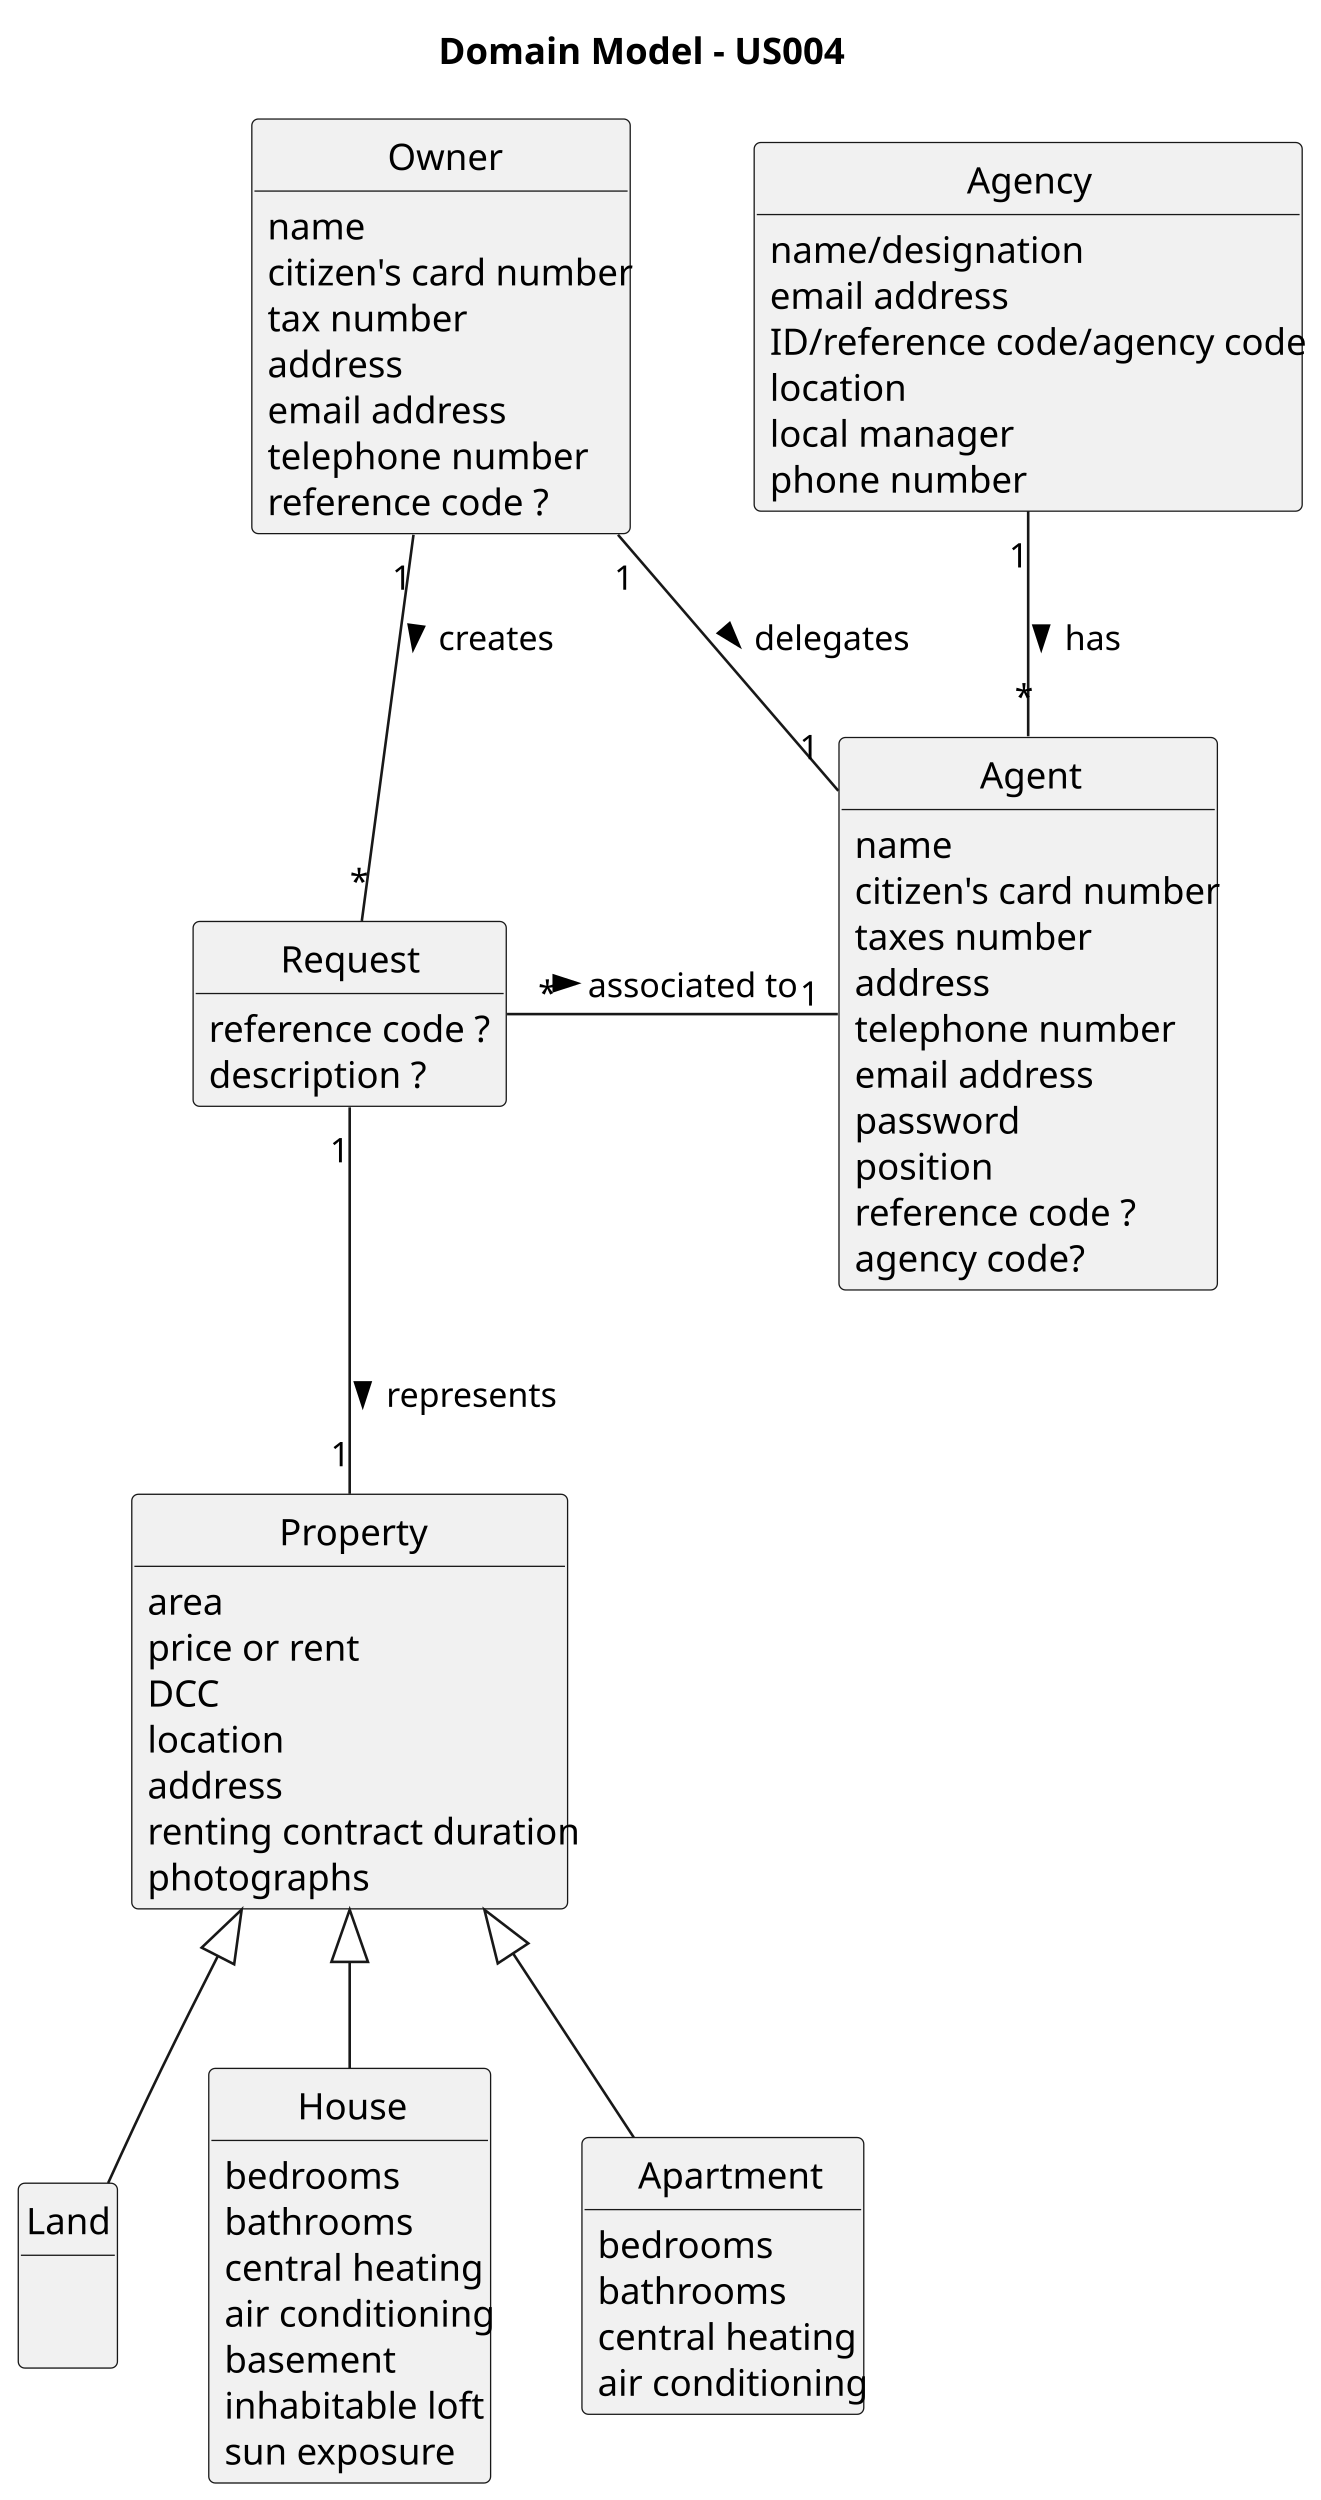
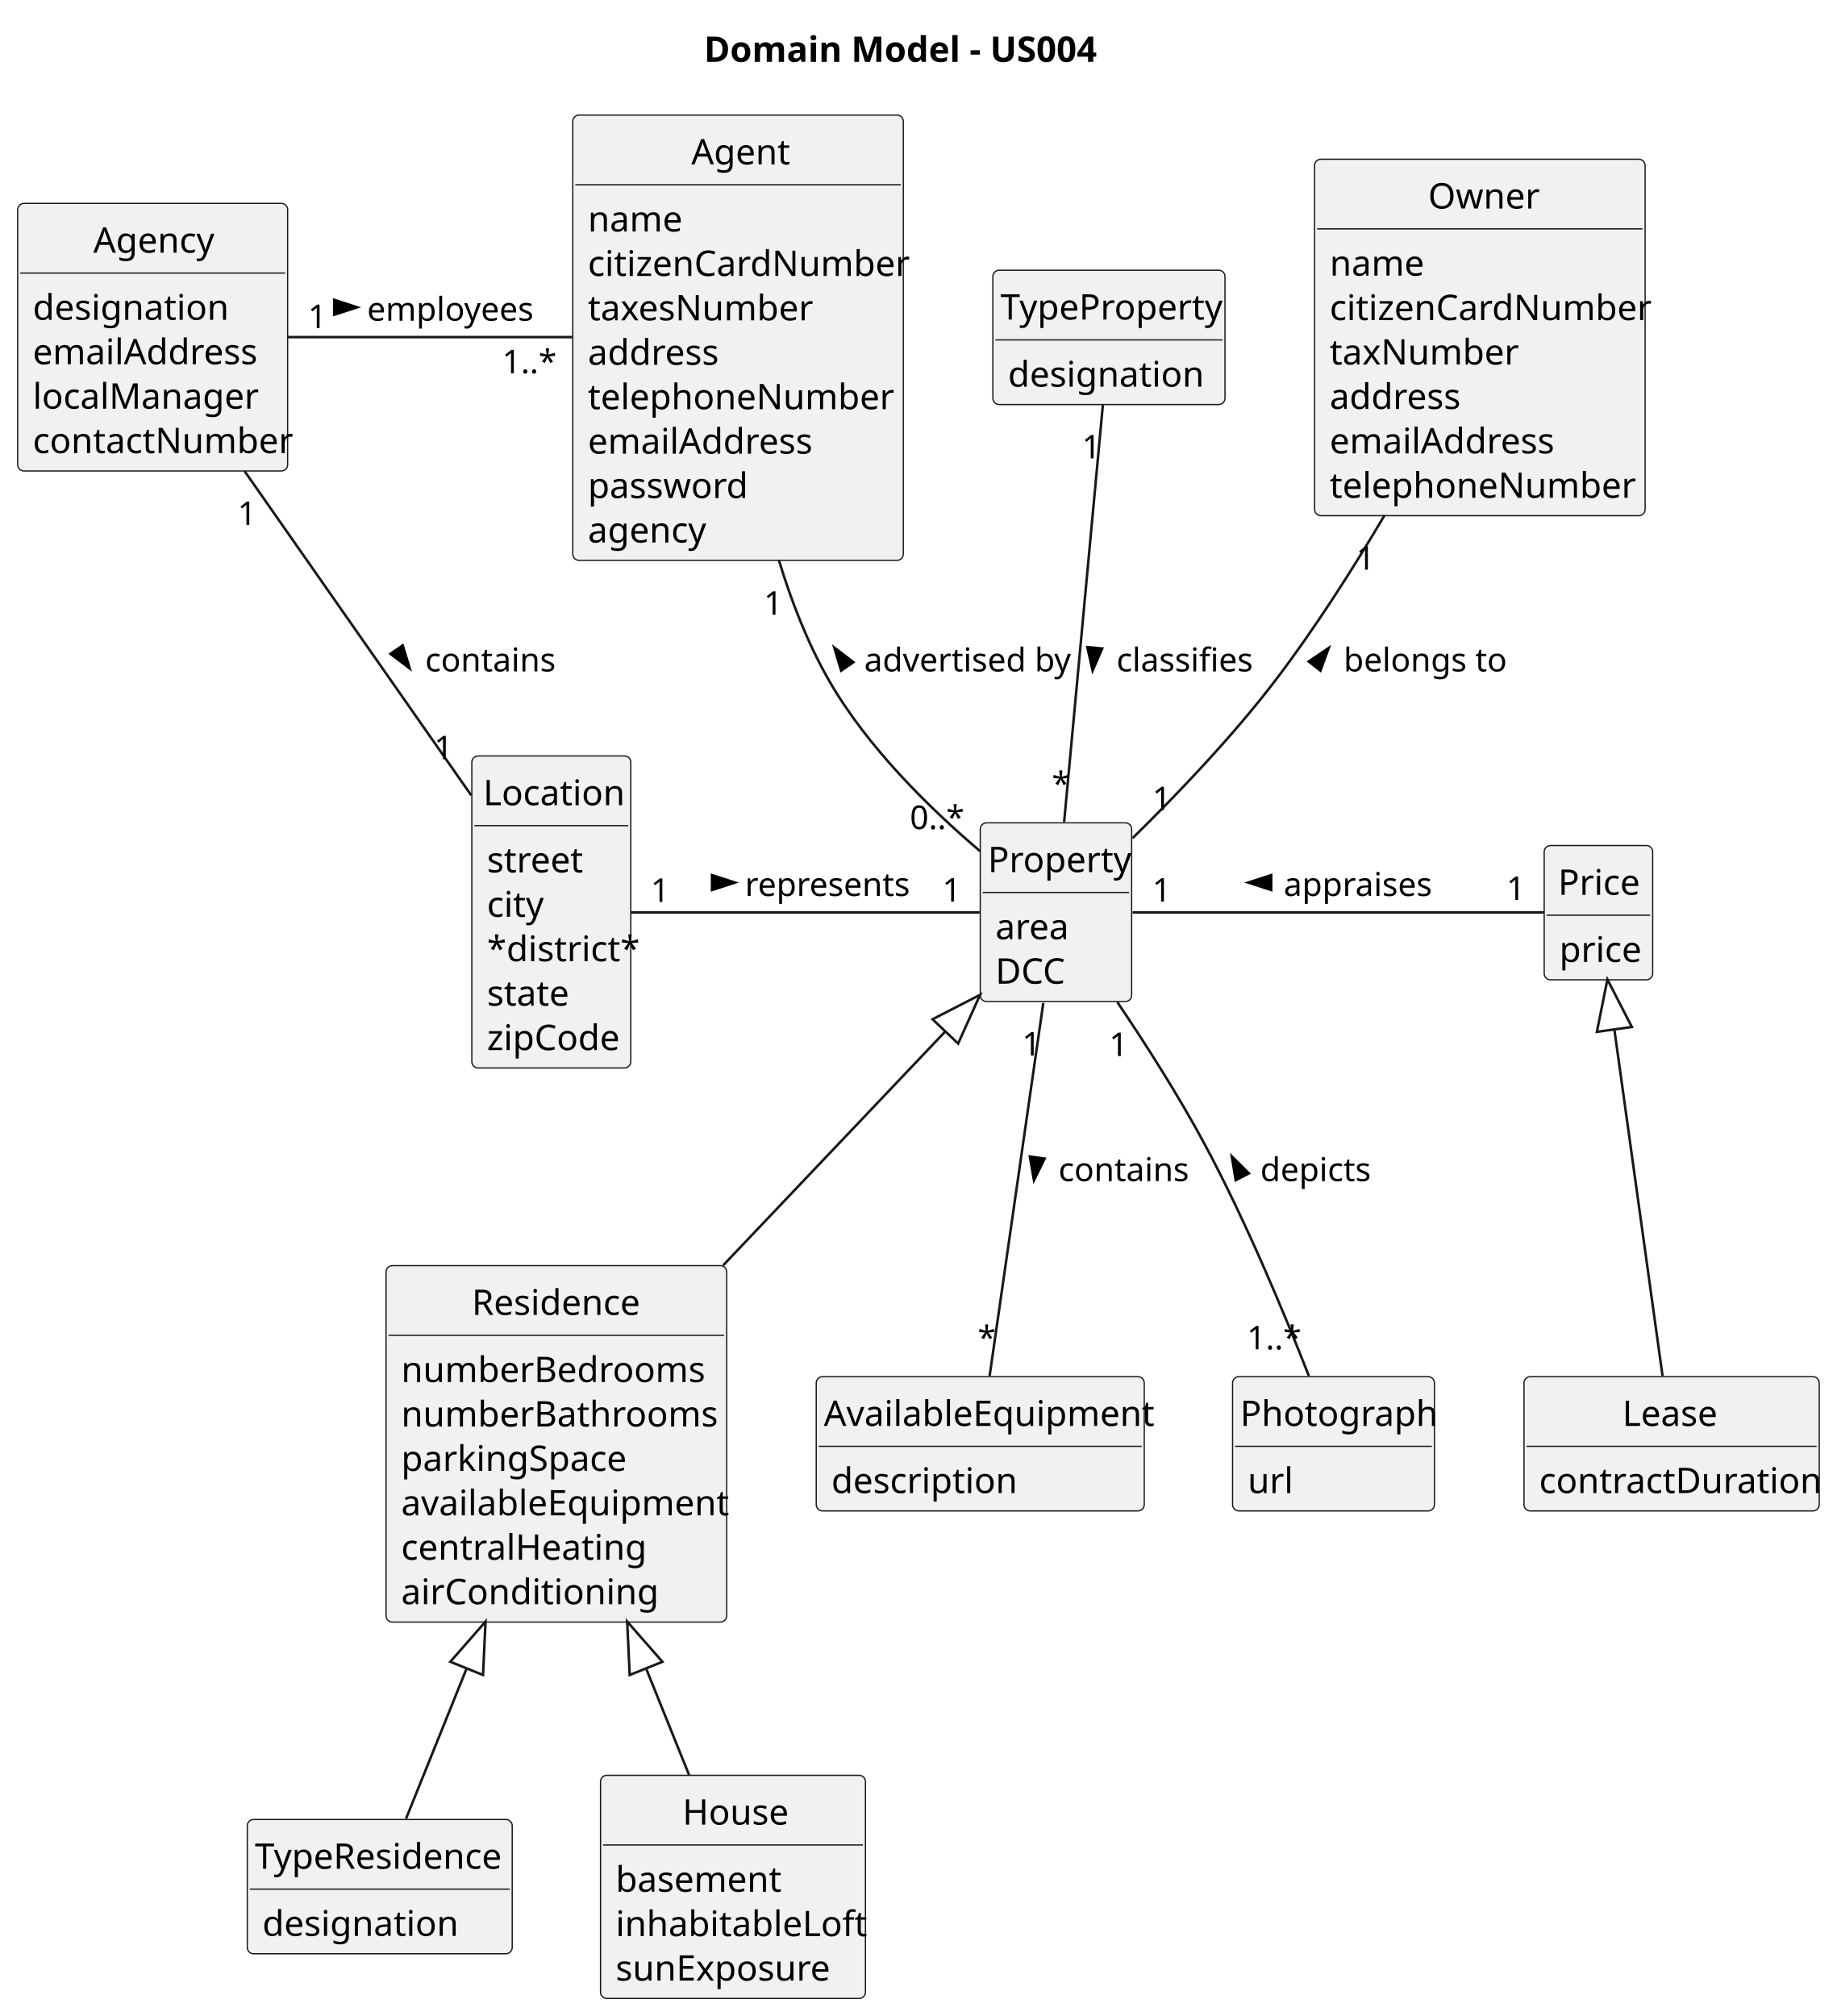
- <svg xmlns="http://www.w3.org/2000/svg" contentStyleType="text/css" height="958px" preserveAspectRatio="none" style="width:506px;height:958px;background:#FFFFFF;" version="1.1" viewBox="0 0 506 958" width="506px" zoomAndPan="magnify">
+ <svg xmlns="http://www.w3.org/2000/svg" contentStyleType="text/css" height="799px" preserveAspectRatio="none" style="width:728px;height:799px;background:#FFFFFF;" version="1.1" viewBox="0 0 728 799" width="728px" zoomAndPan="magnify">
  <defs />
  <g>
-     <text fill="#000000" font-family="sans-serif" font-size="14" font-weight="bold" lengthAdjust="spacing" textLength="156" x="168" y="24.533">Domain Model - US004</text>
-     <g id="elem_Request">
-       <rect codeLine="14" fill="#F1F1F1" height="70.828" id="Request" rx="2.5" ry="2.5" style="stroke:#181818;stroke-width:0.5;" width="120" x="74" y="353.109" />
-       <text fill="#000000" font-family="sans-serif" font-size="14" lengthAdjust="spacing" textLength="53" x="107.5" y="372.643">Request</text>
-       <line style="stroke:#181818;stroke-width:0.5;" x1="75" x2="193" y1="380.719" y2="380.719" />
-       <text fill="#000000" font-family="sans-serif" font-size="14" lengthAdjust="spacing" textLength="108" x="80" y="399.252">reference code ?</text>
-       <text fill="#000000" font-family="sans-serif" font-size="14" lengthAdjust="spacing" textLength="81" x="80" y="416.861">description ?</text>
+     <text fill="#000000" font-family="sans-serif" font-size="14" font-weight="bold" lengthAdjust="spacing" textLength="156" x="279" y="24.533">Domain Model - US004</text>
+     <g id="elem_Property">
+       <rect codeLine="14" fill="#F1F1F1" height="70.828" id="Property" rx="2.5" ry="2.5" style="stroke:#181818;stroke-width:0.5;" width="60" x="388.5" y="326.109" />
+       <text fill="#000000" font-family="sans-serif" font-size="14" lengthAdjust="spacing" textLength="54" x="391.5" y="345.643">Property</text>
+       <line style="stroke:#181818;stroke-width:0.5;" x1="389.5" x2="447.5" y1="353.719" y2="353.719" />
+       <text fill="#000000" font-family="sans-serif" font-size="14" lengthAdjust="spacing" textLength="29" x="394.5" y="372.252">area</text>
+       <text fill="#000000" font-family="sans-serif" font-size="14" lengthAdjust="spacing" textLength="30" x="394.5" y="389.861">DCC</text>
    </g>
-     <g id="elem_Property">
-       <rect codeLine="20" fill="#F1F1F1" height="158.875" id="Property" rx="2.5" ry="2.5" style="stroke:#181818;stroke-width:0.5;" width="167" x="50.5" y="572.609" />
-       <text fill="#000000" font-family="sans-serif" font-size="14" lengthAdjust="spacing" textLength="54" x="107" y="592.143">Property</text>
-       <line style="stroke:#181818;stroke-width:0.5;" x1="51.5" x2="216.5" y1="600.219" y2="600.219" />
-       <text fill="#000000" font-family="sans-serif" font-size="14" lengthAdjust="spacing" textLength="29" x="56.5" y="618.752">area</text>
-       <text fill="#000000" font-family="sans-serif" font-size="14" lengthAdjust="spacing" textLength="77" x="56.5" y="636.361">price or rent</text>
-       <text fill="#000000" font-family="sans-serif" font-size="14" lengthAdjust="spacing" textLength="30" x="56.5" y="653.971">DCC</text>
-       <text fill="#000000" font-family="sans-serif" font-size="14" lengthAdjust="spacing" textLength="49" x="56.5" y="671.58">location</text>
-       <text fill="#000000" font-family="sans-serif" font-size="14" lengthAdjust="spacing" textLength="51" x="56.5" y="689.189">address</text>
-       <text fill="#000000" font-family="sans-serif" font-size="14" lengthAdjust="spacing" textLength="155" x="56.5" y="706.799">renting contract duration</text>
-       <text fill="#000000" font-family="sans-serif" font-size="14" lengthAdjust="spacing" textLength="80" x="56.5" y="724.408">photographs</text>
+     <g id="elem_Photograph">
+       <rect codeLine="19" fill="#F1F1F1" height="53.219" id="Photograph" rx="2.5" ry="2.5" style="stroke:#181818;stroke-width:0.5;" width="80" x="488.5" y="545.609" />
+       <text fill="#000000" font-family="sans-serif" font-size="14" lengthAdjust="spacing" textLength="74" x="491.5" y="565.143">Photograph</text>
+       <line style="stroke:#181818;stroke-width:0.5;" x1="489.5" x2="567.5" y1="573.219" y2="573.219" />
+       <text fill="#000000" font-family="sans-serif" font-size="14" lengthAdjust="spacing" textLength="16" x="494.5" y="591.752">url</text>
    </g>
-     <g id="elem_Land">
-       <rect codeLine="31" fill="#F1F1F1" height="70.828" id="Land" rx="2.5" ry="2.5" style="stroke:#181818;stroke-width:0.5;" width="38" x="7" y="836.609" />
-       <text fill="#000000" font-family="sans-serif" font-size="14" lengthAdjust="spacing" textLength="32" x="10" y="856.143">Land</text>
-       <line style="stroke:#181818;stroke-width:0.5;" x1="8" x2="44" y1="864.219" y2="864.219" />
-       <text fill="#000000" font-family="sans-serif" font-size="14" lengthAdjust="spacing" textLength="4" x="13" y="882.752"> </text>
-       <text fill="#000000" font-family="sans-serif" font-size="14" lengthAdjust="spacing" textLength="4" x="13" y="900.361"> </text>
+     <g id="elem_Lease">
+       <rect codeLine="23" fill="#F1F1F1" height="53.219" id="Lease" rx="2.5" ry="2.5" style="stroke:#181818;stroke-width:0.5;" width="117" x="604" y="545.609" />
+       <text fill="#000000" font-family="sans-serif" font-size="14" lengthAdjust="spacing" textLength="39" x="643" y="565.143">Lease</text>
+       <line style="stroke:#181818;stroke-width:0.5;" x1="605" x2="720" y1="573.219" y2="573.219" />
+       <text fill="#000000" font-family="sans-serif" font-size="14" lengthAdjust="spacing" textLength="105" x="610" y="591.752">contractDuration</text>
+     </g>
+     <g id="elem_Price">
+       <rect codeLine="27" fill="#F1F1F1" height="53.219" id="Price" rx="2.5" ry="2.5" style="stroke:#181818;stroke-width:0.5;" width="43" x="612" y="335.109" />
+       <text fill="#000000" font-family="sans-serif" font-size="14" lengthAdjust="spacing" textLength="32" x="617.5" y="354.643">Price</text>
+       <line style="stroke:#181818;stroke-width:0.5;" x1="613" x2="654" y1="362.719" y2="362.719" />
+       <text fill="#000000" font-family="sans-serif" font-size="14" lengthAdjust="spacing" textLength="31" x="618" y="381.252">price</text>
+     </g>
+     <g id="elem_Residence">
+       <rect codeLine="31" fill="#F1F1F1" height="141.266" id="Residence" rx="2.5" ry="2.5" style="stroke:#181818;stroke-width:0.5;" width="135" x="153" y="501.609" />
+       <text fill="#000000" font-family="sans-serif" font-size="14" lengthAdjust="spacing" textLength="67" x="187" y="521.143">Residence</text>
+       <line style="stroke:#181818;stroke-width:0.5;" x1="154" x2="287" y1="529.219" y2="529.219" />
+       <text fill="#000000" font-family="sans-serif" font-size="14" lengthAdjust="spacing" textLength="112" x="159" y="547.752">numberBedrooms</text>
+       <text fill="#000000" font-family="sans-serif" font-size="14" lengthAdjust="spacing" textLength="116" x="159" y="565.361">numberBathrooms</text>
+       <text fill="#000000" font-family="sans-serif" font-size="14" lengthAdjust="spacing" textLength="87" x="159" y="582.971">parkingSpace</text>
+       <text fill="#000000" font-family="sans-serif" font-size="14" lengthAdjust="spacing" textLength="123" x="159" y="600.58">availableEquipment</text>
+       <text fill="#000000" font-family="sans-serif" font-size="14" lengthAdjust="spacing" textLength="91" x="159" y="618.189">centralHeating</text>
+       <text fill="#000000" font-family="sans-serif" font-size="14" lengthAdjust="spacing" textLength="95" x="159" y="635.799">airConditioning</text>
+     </g>
+     <g id="elem_Location">
+       <rect codeLine="40" fill="#F1F1F1" height="123.656" id="Location" rx="2.5" ry="2.5" style="stroke:#181818;stroke-width:0.5;" width="63" x="187" y="299.609" />
+       <text fill="#000000" font-family="sans-serif" font-size="14" lengthAdjust="spacing" textLength="54" x="191.5" y="319.143">Location</text>
+       <line style="stroke:#181818;stroke-width:0.5;" x1="188" x2="249" y1="327.219" y2="327.219" />
+       <text fill="#000000" font-family="sans-serif" font-size="14" lengthAdjust="spacing" textLength="36" x="193" y="345.752">street</text>
+       <text fill="#000000" font-family="sans-serif" font-size="14" lengthAdjust="spacing" textLength="21" x="193" y="363.361">city</text>
+       <text fill="#000000" font-family="sans-serif" font-size="14" lengthAdjust="spacing" textLength="51" x="193" y="380.971">*district*</text>
+       <text fill="#000000" font-family="sans-serif" font-size="14" lengthAdjust="spacing" textLength="31" x="193" y="398.58">state</text>
+       <text fill="#000000" font-family="sans-serif" font-size="14" lengthAdjust="spacing" textLength="51" x="193" y="416.19">zipCode</text>
+     </g>
+     <g id="elem_TypeResidence">
+       <rect codeLine="48" fill="#F1F1F1" height="53.219" id="TypeResidence" rx="2.5" ry="2.5" style="stroke:#181818;stroke-width:0.5;" width="105" x="98" y="721.109" />
+       <text fill="#000000" font-family="sans-serif" font-size="14" lengthAdjust="spacing" textLength="99" x="101" y="740.643">TypeResidence</text>
+       <line style="stroke:#181818;stroke-width:0.5;" x1="99" x2="202" y1="748.719" y2="748.719" />
+       <text fill="#000000" font-family="sans-serif" font-size="14" lengthAdjust="spacing" textLength="73" x="104" y="767.252">designation</text>
+     </g>
+     <g id="elem_TypeProperty">
+       <rect codeLine="52" fill="#F1F1F1" height="53.219" id="TypeProperty" rx="2.5" ry="2.5" style="stroke:#181818;stroke-width:0.5;" width="92" x="393.5" y="107.109" />
+       <text fill="#000000" font-family="sans-serif" font-size="14" lengthAdjust="spacing" textLength="86" x="396.5" y="126.643">TypeProperty</text>
+       <line style="stroke:#181818;stroke-width:0.5;" x1="394.5" x2="484.5" y1="134.719" y2="134.719" />
+       <text fill="#000000" font-family="sans-serif" font-size="14" lengthAdjust="spacing" textLength="73" x="399.5" y="153.252">designation</text>
    </g>
    <g id="elem_House">
-       <rect codeLine="35" fill="#F1F1F1" height="158.875" id="House" rx="2.5" ry="2.5" style="stroke:#181818;stroke-width:0.5;" width="108" x="80" y="792.609" />
-       <text fill="#000000" font-family="sans-serif" font-size="14" lengthAdjust="spacing" textLength="40" x="114" y="812.143">House</text>
-       <line style="stroke:#181818;stroke-width:0.5;" x1="81" x2="187" y1="820.219" y2="820.219" />
-       <text fill="#000000" font-family="sans-serif" font-size="14" lengthAdjust="spacing" textLength="63" x="86" y="838.752">bedrooms</text>
-       <text fill="#000000" font-family="sans-serif" font-size="14" lengthAdjust="spacing" textLength="67" x="86" y="856.361">bathrooms</text>
-       <text fill="#000000" font-family="sans-serif" font-size="14" lengthAdjust="spacing" textLength="94" x="86" y="873.971">central heating</text>
-       <text fill="#000000" font-family="sans-serif" font-size="14" lengthAdjust="spacing" textLength="96" x="86" y="891.58">air conditioning</text>
-       <text fill="#000000" font-family="sans-serif" font-size="14" lengthAdjust="spacing" textLength="62" x="86" y="909.189">basement</text>
-       <text fill="#000000" font-family="sans-serif" font-size="14" lengthAdjust="spacing" textLength="92" x="86" y="926.799">inhabitable loft</text>
-       <text fill="#000000" font-family="sans-serif" font-size="14" lengthAdjust="spacing" textLength="85" x="86" y="944.408">sun exposure</text>
+       <rect codeLine="56" fill="#F1F1F1" height="88.438" id="House" rx="2.5" ry="2.5" style="stroke:#181818;stroke-width:0.5;" width="105" x="238" y="703.609" />
+       <text fill="#000000" font-family="sans-serif" font-size="14" lengthAdjust="spacing" textLength="40" x="270.5" y="723.143">House</text>
+       <line style="stroke:#181818;stroke-width:0.5;" x1="239" x2="342" y1="731.219" y2="731.219" />
+       <text fill="#000000" font-family="sans-serif" font-size="14" lengthAdjust="spacing" textLength="62" x="244" y="749.752">basement</text>
+       <text fill="#000000" font-family="sans-serif" font-size="14" lengthAdjust="spacing" textLength="93" x="244" y="767.361">inhabitableLoft</text>
+       <text fill="#000000" font-family="sans-serif" font-size="14" lengthAdjust="spacing" textLength="82" x="244" y="784.971">sunExposure</text>
    </g>
-     <g id="elem_Apartment">
-       <rect codeLine="45" fill="#F1F1F1" height="106.047" id="Apartment" rx="2.5" ry="2.5" style="stroke:#181818;stroke-width:0.5;" width="108" x="223" y="819.109" />
-       <text fill="#000000" font-family="sans-serif" font-size="14" lengthAdjust="spacing" textLength="65" x="244.5" y="838.643">Apartment</text>
-       <line style="stroke:#181818;stroke-width:0.5;" x1="224" x2="330" y1="846.719" y2="846.719" />
-       <text fill="#000000" font-family="sans-serif" font-size="14" lengthAdjust="spacing" textLength="63" x="229" y="865.252">bedrooms</text>
-       <text fill="#000000" font-family="sans-serif" font-size="14" lengthAdjust="spacing" textLength="67" x="229" y="882.861">bathrooms</text>
-       <text fill="#000000" font-family="sans-serif" font-size="14" lengthAdjust="spacing" textLength="94" x="229" y="900.471">central heating</text>
-       <text fill="#000000" font-family="sans-serif" font-size="14" lengthAdjust="spacing" textLength="96" x="229" y="918.08">air conditioning</text>
+     <g id="elem_AvailableEquipment">
+       <rect codeLine="62" fill="#F1F1F1" height="53.219" id="AvailableEquipment" rx="2.5" ry="2.5" style="stroke:#181818;stroke-width:0.5;" width="130" x="323.5" y="545.609" />
+       <text fill="#000000" font-family="sans-serif" font-size="14" lengthAdjust="spacing" textLength="124" x="326.5" y="565.143">AvailableEquipment</text>
+       <line style="stroke:#181818;stroke-width:0.5;" x1="324.5" x2="452.5" y1="573.219" y2="573.219" />
+       <text fill="#000000" font-family="sans-serif" font-size="14" lengthAdjust="spacing" textLength="69" x="329.5" y="591.752">description</text>
    </g>
    <g id="elem_Agent">
-       <rect codeLine="52" fill="#F1F1F1" height="211.703" id="Agent" rx="2.5" ry="2.5" style="stroke:#181818;stroke-width:0.5;" width="145" x="321.5" y="282.609" />
-       <text fill="#000000" font-family="sans-serif" font-size="14" lengthAdjust="spacing" textLength="37" x="375.5" y="302.143">Agent</text>
-       <line style="stroke:#181818;stroke-width:0.5;" x1="322.5" x2="465.5" y1="310.219" y2="310.219" />
-       <text fill="#000000" font-family="sans-serif" font-size="14" lengthAdjust="spacing" textLength="35" x="327.5" y="328.752">name</text>
-       <text fill="#000000" font-family="sans-serif" font-size="14" lengthAdjust="spacing" textLength="133" x="327.5" y="346.361">citizen's card number</text>
-       <text fill="#000000" font-family="sans-serif" font-size="14" lengthAdjust="spacing" textLength="85" x="327.5" y="363.971">taxes number</text>
-       <text fill="#000000" font-family="sans-serif" font-size="14" lengthAdjust="spacing" textLength="51" x="327.5" y="381.58">address</text>
-       <text fill="#000000" font-family="sans-serif" font-size="14" lengthAdjust="spacing" textLength="115" x="327.5" y="399.19">telephone number</text>
-       <text fill="#000000" font-family="sans-serif" font-size="14" lengthAdjust="spacing" textLength="88" x="327.5" y="416.799">email address</text>
-       <text fill="#000000" font-family="sans-serif" font-size="14" lengthAdjust="spacing" textLength="60" x="327.5" y="434.408">password</text>
-       <text fill="#000000" font-family="sans-serif" font-size="14" lengthAdjust="spacing" textLength="49" x="327.5" y="452.018">position</text>
-       <text fill="#000000" font-family="sans-serif" font-size="14" lengthAdjust="spacing" textLength="108" x="327.5" y="469.627">reference code ?</text>
-       <text fill="#000000" font-family="sans-serif" font-size="14" lengthAdjust="spacing" textLength="89" x="327.5" y="487.236">agency code?</text>
+       <rect codeLine="66" fill="#F1F1F1" height="176.484" id="Agent" rx="2.5" ry="2.5" style="stroke:#181818;stroke-width:0.5;" width="131" x="227" y="45.609" />
+       <text fill="#000000" font-family="sans-serif" font-size="14" lengthAdjust="spacing" textLength="37" x="274" y="65.143">Agent</text>
+       <line style="stroke:#181818;stroke-width:0.5;" x1="228" x2="357" y1="73.219" y2="73.219" />
+       <text fill="#000000" font-family="sans-serif" font-size="14" lengthAdjust="spacing" textLength="35" x="233" y="91.752">name</text>
+       <text fill="#000000" font-family="sans-serif" font-size="14" lengthAdjust="spacing" textLength="119" x="233" y="109.361">citizenCardNumber</text>
+       <text fill="#000000" font-family="sans-serif" font-size="14" lengthAdjust="spacing" textLength="82" x="233" y="126.971">taxesNumber</text>
+       <text fill="#000000" font-family="sans-serif" font-size="14" lengthAdjust="spacing" textLength="51" x="233" y="144.58">address</text>
+       <text fill="#000000" font-family="sans-serif" font-size="14" lengthAdjust="spacing" textLength="112" x="233" y="162.19">telephoneNumber</text>
+       <text fill="#000000" font-family="sans-serif" font-size="14" lengthAdjust="spacing" textLength="85" x="233" y="179.799">emailAddress</text>
+       <text fill="#000000" font-family="sans-serif" font-size="14" lengthAdjust="spacing" textLength="60" x="233" y="197.408">password</text>
+       <text fill="#000000" font-family="sans-serif" font-size="14" lengthAdjust="spacing" textLength="46" x="233" y="215.018">agency</text>
    </g>
    <g id="elem_Agency">
-       <rect codeLine="66" fill="#F1F1F1" height="141.266" id="Agency" rx="2.5" ry="2.5" style="stroke:#181818;stroke-width:0.5;" width="210" x="289" y="54.609" />
-       <text fill="#000000" font-family="sans-serif" font-size="14" lengthAdjust="spacing" textLength="47" x="370.5" y="74.143">Agency</text>
-       <line style="stroke:#181818;stroke-width:0.5;" x1="290" x2="498" y1="82.219" y2="82.219" />
-       <text fill="#000000" font-family="sans-serif" font-size="14" lengthAdjust="spacing" textLength="112" x="295" y="100.752">name/designation</text>
-       <text fill="#000000" font-family="sans-serif" font-size="14" lengthAdjust="spacing" textLength="88" x="295" y="118.361">email address</text>
-       <text fill="#000000" font-family="sans-serif" font-size="14" lengthAdjust="spacing" textLength="198" x="295" y="135.971">ID/reference code/agency code</text>
-       <text fill="#000000" font-family="sans-serif" font-size="14" lengthAdjust="spacing" textLength="49" x="295" y="153.58">location</text>
-       <text fill="#000000" font-family="sans-serif" font-size="14" lengthAdjust="spacing" textLength="89" x="295" y="171.19">local manager</text>
-       <text fill="#000000" font-family="sans-serif" font-size="14" lengthAdjust="spacing" textLength="92" x="295" y="188.799">phone number</text>
+       <rect codeLine="77" fill="#F1F1F1" height="106.047" id="Agency" rx="2.5" ry="2.5" style="stroke:#181818;stroke-width:0.5;" width="107" x="7" y="80.609" />
+       <text fill="#000000" font-family="sans-serif" font-size="14" lengthAdjust="spacing" textLength="47" x="37" y="100.143">Agency</text>
+       <line style="stroke:#181818;stroke-width:0.5;" x1="8" x2="113" y1="108.219" y2="108.219" />
+       <text fill="#000000" font-family="sans-serif" font-size="14" lengthAdjust="spacing" textLength="73" x="13" y="126.752">designation</text>
+       <text fill="#000000" font-family="sans-serif" font-size="14" lengthAdjust="spacing" textLength="85" x="13" y="144.361">emailAddress</text>
+       <text fill="#000000" font-family="sans-serif" font-size="14" lengthAdjust="spacing" textLength="85" x="13" y="161.971">localManager</text>
+       <text fill="#000000" font-family="sans-serif" font-size="14" lengthAdjust="spacing" textLength="95" x="13" y="179.58">contactNumber</text>
    </g>
    <g id="elem_Owner">
-       <rect codeLine="78" fill="#F1F1F1" height="158.875" id="Owner" rx="2.5" ry="2.5" style="stroke:#181818;stroke-width:0.5;" width="145" x="96.5" y="45.609" />
-       <text fill="#000000" font-family="sans-serif" font-size="14" lengthAdjust="spacing" textLength="41" x="148.5" y="65.143">Owner</text>
-       <line style="stroke:#181818;stroke-width:0.5;" x1="97.5" x2="240.5" y1="73.219" y2="73.219" />
-       <text fill="#000000" font-family="sans-serif" font-size="14" lengthAdjust="spacing" textLength="35" x="102.5" y="91.752">name</text>
-       <text fill="#000000" font-family="sans-serif" font-size="14" lengthAdjust="spacing" textLength="133" x="102.5" y="109.361">citizen's card number</text>
-       <text fill="#000000" font-family="sans-serif" font-size="14" lengthAdjust="spacing" textLength="70" x="102.5" y="126.971">tax number</text>
-       <text fill="#000000" font-family="sans-serif" font-size="14" lengthAdjust="spacing" textLength="51" x="102.5" y="144.58">address</text>
-       <text fill="#000000" font-family="sans-serif" font-size="14" lengthAdjust="spacing" textLength="88" x="102.5" y="162.19">email address</text>
-       <text fill="#000000" font-family="sans-serif" font-size="14" lengthAdjust="spacing" textLength="115" x="102.5" y="179.799">telephone number</text>
-       <text fill="#000000" font-family="sans-serif" font-size="14" lengthAdjust="spacing" textLength="108" x="102.5" y="197.408">reference code ?</text>
+       <rect codeLine="84" fill="#F1F1F1" height="141.266" id="Owner" rx="2.5" ry="2.5" style="stroke:#181818;stroke-width:0.5;" width="131" x="521" y="63.109" />
+       <text fill="#000000" font-family="sans-serif" font-size="14" lengthAdjust="spacing" textLength="41" x="566" y="82.643">Owner</text>
+       <line style="stroke:#181818;stroke-width:0.5;" x1="522" x2="651" y1="90.719" y2="90.719" />
+       <text fill="#000000" font-family="sans-serif" font-size="14" lengthAdjust="spacing" textLength="35" x="527" y="109.252">name</text>
+       <text fill="#000000" font-family="sans-serif" font-size="14" lengthAdjust="spacing" textLength="119" x="527" y="126.861">citizenCardNumber</text>
+       <text fill="#000000" font-family="sans-serif" font-size="14" lengthAdjust="spacing" textLength="67" x="527" y="144.471">taxNumber</text>
+       <text fill="#000000" font-family="sans-serif" font-size="14" lengthAdjust="spacing" textLength="51" x="527" y="162.08">address</text>
+       <text fill="#000000" font-family="sans-serif" font-size="14" lengthAdjust="spacing" textLength="85" x="527" y="179.69">emailAddress</text>
+       <text fill="#000000" font-family="sans-serif" font-size="14" lengthAdjust="spacing" textLength="112" x="527" y="197.299">telephoneNumber</text>
    </g>
-     <g id="link_Property_Land">
-       <path d="M83.43,749.659 C76.13,763.999 68.8,778.649 62,792.609 C55.04,806.899 47.67,822.809 41.43,836.559 " fill="none" id="Property-backto-Land" style="stroke:#181818;stroke-width:1.0;" />
-       <polygon fill="none" points="77.27,746.339,92.61,731.729,89.73,752.719,77.27,746.339" style="stroke:#181818;stroke-width:1.0;" />
+     <g id="link_Price_Lease">
+       <path d="M639.84,408.199 C645.69,450.239 654.16,511.149 658.91,545.329 " fill="none" id="Price-backto-Lease" style="stroke:#181818;stroke-width:1.0;" />
+       <polygon fill="none" points="632.88,408.949,637.06,388.179,646.74,407.019,632.88,408.949" style="stroke:#181818;stroke-width:1.0;" />
    </g>
-     <g id="link_Property_House">
-       <path d="M134,752.099 C134,765.649 134,779.409 134,792.519 " fill="none" id="Property-backto-House" style="stroke:#181818;stroke-width:1.0;" />
-       <polygon fill="none" points="127,751.809,134,731.809,141,751.809,127,751.809" style="stroke:#181818;stroke-width:1.0;" />
+     <g id="link_Property_Residence">
+       <path d="M374.53,408.919 C348.69,436.129 315.52,471.049 286.58,501.519 " fill="none" id="Property-backto-Residence" style="stroke:#181818;stroke-width:1.0;" />
+       <polygon fill="none" points="369.58,403.959,388.43,394.279,379.73,413.599,369.58,403.959" style="stroke:#181818;stroke-width:1.0;" />
    </g>
-     <g id="link_Property_Apartment">
-       <path d="M196.74,748.759 C212.59,772.919 229.02,797.969 242.86,819.069 " fill="none" id="Property-backto-Apartment" style="stroke:#181818;stroke-width:1.0;" />
-       <polygon fill="none" points="190.74,752.379,185.63,731.809,202.45,744.699,190.74,752.379" style="stroke:#181818;stroke-width:1.0;" />
+     <g id="link_Residence_TypeResidence">
+       <path d="M184.92,661.299 C176.13,683.079 167.39,704.739 160.92,720.779 " fill="none" id="Residence-backto-TypeResidence" style="stroke:#181818;stroke-width:1.0;" />
+       <polygon fill="none" points="178.46,658.609,192.43,642.679,191.44,663.849,178.46,658.609" style="stroke:#181818;stroke-width:1.0;" />
    </g>
-     <g id="link_Request_Property">
-       <path codeLine="88" d="M134,424.339 C134,461.919 134,523.089 134,572.429 " fill="none" id="Request-Property" style="stroke:#181818;stroke-width:1.0;" />
-       <polygon fill="#000000" points="139,538.785,141.939,529.74,136.061,529.74,139,538.785" style="stroke:#000000;stroke-width:1.0;" />
-       <text fill="#000000" font-family="sans-serif" font-size="13" lengthAdjust="spacing" textLength="61" x="148" y="539.105">represents</text>
-       <text fill="#000000" font-family="sans-serif" font-size="13" lengthAdjust="spacing" textLength="7" x="126.398" y="445.396">1</text>
-       <text fill="#000000" font-family="sans-serif" font-size="13" lengthAdjust="spacing" textLength="7" x="126.677" y="561.864">1</text>
+     <g id="link_Residence_House">
+       <path d="M256.24,661.699 C262.11,676.239 267.95,690.719 273.1,703.489 " fill="none" id="Residence-backto-House" style="stroke:#181818;stroke-width:1.0;" />
+       <polygon fill="none" points="249.56,663.849,248.57,642.679,262.54,658.609,249.56,663.849" style="stroke:#181818;stroke-width:1.0;" />
+     </g>
+     <g id="link_Agency_Location">
+       <path codeLine="93" d="M96.95,186.739 C124.11,225.589 160.83,278.119 186.78,315.239 " fill="none" id="Agency-Location" style="stroke:#181818;stroke-width:1.0;" />
+       <polygon fill="#000000" points="162.365,264.883,159.591,255.786,154.774,259.154,162.365,264.883" style="stroke:#000000;stroke-width:1.0;" />
+       <text fill="#000000" font-family="sans-serif" font-size="13" lengthAdjust="spacing" textLength="49" x="168.5" y="266.104">contains</text>
+       <text fill="#000000" font-family="sans-serif" font-size="13" lengthAdjust="spacing" textLength="7" x="94.172" y="208.086">1</text>
+       <text fill="#000000" font-family="sans-serif" font-size="13" lengthAdjust="spacing" textLength="7" x="172.076" y="300.917">1</text>
+     </g>
+     <g id="link_TypeProperty_Property">
+       <path codeLine="94" d="M437.09,160.539 C433.31,201.229 425.98,280.159 421.74,325.769 " fill="none" id="TypeProperty-Property" style="stroke:#181818;stroke-width:1.0;" />
+       <polygon fill="#000000" points="433.038,265.764,436.8,257.029,430.948,256.486,433.038,265.764" style="stroke:#000000;stroke-width:1.0;" />
+       <text fill="#000000" font-family="sans-serif" font-size="13" lengthAdjust="spacing" textLength="54" x="442.5" y="266.104">classifies</text>
+       <text fill="#000000" font-family="sans-serif" font-size="13" lengthAdjust="spacing" textLength="7" x="428.797" y="181.69">1</text>
+       <text fill="#000000" font-family="sans-serif" font-size="13" lengthAdjust="spacing" textLength="5" x="416.876" y="315.23">*</text>
+     </g>
+     <g id="link_Property_Price">
+       <path codeLine="95" d="M448.85,361.609 C492.83,361.609 573.24,361.609 611.78,361.609 " fill="none" id="Property-Price" style="stroke:#181818;stroke-width:1.0;" />
+       <polygon fill="#000000" points="494.75,349.785,503.795,352.724,503.795,346.846,494.75,349.785" style="stroke:#000000;stroke-width:1.0;" />
+       <text fill="#000000" font-family="sans-serif" font-size="13" lengthAdjust="spacing" textLength="56" x="508.75" y="355.104">appraises</text>
+       <text fill="#000000" font-family="sans-serif" font-size="13" lengthAdjust="spacing" textLength="7" x="456.678" y="357.315">1</text>
+       <text fill="#000000" font-family="sans-serif" font-size="13" lengthAdjust="spacing" textLength="7" x="597.056" y="356.675">1</text>
+     </g>
+     <g id="link_Owner_Property">
+       <path codeLine="96" d="M548.76,204.179 C535.98,225.809 521,249.289 505.5,269.609 C488.4,292.029 466.44,314.959 448.86,332.189 " fill="none" id="Owner-Property" style="stroke:#181818;stroke-width:1.0;" />
+       <polygon fill="#000000" points="526.576,256.843,518.694,262.166,523.328,265.782,526.576,256.843" style="stroke:#000000;stroke-width:1.0;" />
+       <text fill="#000000" font-family="sans-serif" font-size="13" lengthAdjust="spacing" textLength="60" x="532.5" y="266.104">belongs to</text>
+       <text fill="#000000" font-family="sans-serif" font-size="13" lengthAdjust="spacing" textLength="7" x="537.507" y="225.781">1</text>
+       <text fill="#000000" font-family="sans-serif" font-size="13" lengthAdjust="spacing" textLength="7" x="456.69" y="321.092">1</text>
+     </g>
+     <g id="link_Agent_Property">
+       <path codeLine="97" d="M308.64,221.869 C313.64,238.349 320.12,254.979 328.5,269.609 C343.74,296.219 368.7,320.579 388.48,337.389 " fill="none" id="Agent-Property" style="stroke:#181818;stroke-width:1.0;" />
+       <polygon fill="#000000" points="330.657,256.672,333.382,265.784,338.218,262.442,330.657,256.672" style="stroke:#000000;stroke-width:1.0;" />
+       <text fill="#000000" font-family="sans-serif" font-size="13" lengthAdjust="spacing" textLength="76" x="342.5" y="266.104">advertised by</text>
+       <text fill="#000000" font-family="sans-serif" font-size="13" lengthAdjust="spacing" textLength="7" x="302.726" y="243.631">1</text>
+       <text fill="#000000" font-family="sans-serif" font-size="13" lengthAdjust="spacing" textLength="20" x="360.601" y="328.593">0..*</text>
    </g>
    <g id="link_Agency_Agent">
-       <path codeLine="89" d="M394,195.839 C394,222.319 394,253.099 394,282.149 " fill="none" id="Agency-Agent" style="stroke:#181818;stroke-width:1.0;" />
-       <polygon fill="#000000" points="399,248.785,401.939,239.74,396.061,239.74,399,248.785" style="stroke:#000000;stroke-width:1.0;" />
-       <text fill="#000000" font-family="sans-serif" font-size="13" lengthAdjust="spacing" textLength="21" x="408" y="249.105">has</text>
-       <text fill="#000000" font-family="sans-serif" font-size="13" lengthAdjust="spacing" textLength="7" x="386.639" y="217.458">1</text>
-       <text fill="#000000" font-family="sans-serif" font-size="13" lengthAdjust="spacing" textLength="5" x="388.824" y="271.619">*</text>
+       <path codeLine="98" d="M114.02,133.609 C147.61,133.609 191.16,133.609 226.83,133.609 " fill="none" id="Agency-Agent" style="stroke:#181818;stroke-width:1.0;" />
+       <polygon fill="#000000" points="141.5,121.785,132.455,118.846,132.455,124.724,141.5,121.785" style="stroke:#000000;stroke-width:1.0;" />
+       <text fill="#000000" font-family="sans-serif" font-size="13" lengthAdjust="spacing" textLength="63" x="145.5" y="127.105">employees</text>
+       <text fill="#000000" font-family="sans-serif" font-size="13" lengthAdjust="spacing" textLength="7" x="122.038" y="130.001">1</text>
+       <text fill="#000000" font-family="sans-serif" font-size="13" lengthAdjust="spacing" textLength="20" x="199.026" y="147.923">1..*</text>
    </g>
-     <g id="link_Owner_Request">
-       <path codeLine="90" d="M158.45,204.919 C151.85,254.249 143.67,315.349 138.65,352.899 " fill="none" id="Owner-Request" style="stroke:#181818;stroke-width:1.0;" />
-       <polygon fill="#000000" points="158.337,248.741,162.449,240.166,156.624,239.386,158.337,248.741" style="stroke:#000000;stroke-width:1.0;" />
-       <text fill="#000000" font-family="sans-serif" font-size="13" lengthAdjust="spacing" textLength="43" x="168" y="249.105">creates</text>
-       <text fill="#000000" font-family="sans-serif" font-size="13" lengthAdjust="spacing" textLength="7" x="150.243" y="225.981">1</text>
-       <text fill="#000000" font-family="sans-serif" font-size="13" lengthAdjust="spacing" textLength="5" x="134.046" y="342.384">*</text>
+     <g id="link_Property_Photograph">
+       <path codeLine="99" d="M442.87,397.219 C454.09,413.869 467.18,434.359 477.5,453.609 C493.9,484.179 509.25,521.129 518.74,545.319 " fill="none" id="Property-Photograph" style="stroke:#181818;stroke-width:1.0;" />
+       <polygon fill="#000000" points="488.22,458.335,489.729,467.725,494.96,465.045,488.22,458.335" style="stroke:#000000;stroke-width:1.0;" />
+       <text fill="#000000" font-family="sans-serif" font-size="13" lengthAdjust="spacing" textLength="42" x="499.5" y="468.104">depicts</text>
+       <text fill="#000000" font-family="sans-serif" font-size="13" lengthAdjust="spacing" textLength="7" x="439.587" y="418.529">1</text>
+       <text fill="#000000" font-family="sans-serif" font-size="13" lengthAdjust="spacing" textLength="20" x="494.171" y="534.785">1..*</text>
    </g>
-     <g id="link_Request_Agent">
-       <path codeLine="91" d="M194.3,388.609 C232.11,388.609 281.07,388.609 321.06,388.609 " fill="none" id="Request-Agent" style="stroke:#181818;stroke-width:1.0;" />
-       <polygon fill="#000000" points="221.25,376.785,212.205,373.846,212.205,379.724,221.25,376.785" style="stroke:#000000;stroke-width:1.0;" />
-       <text fill="#000000" font-family="sans-serif" font-size="13" lengthAdjust="spacing" textLength="78" x="225.25" y="382.104">associated to</text>
-       <text fill="#000000" font-family="sans-serif" font-size="13" lengthAdjust="spacing" textLength="5" x="206.197" y="385.161">*</text>
-       <text fill="#000000" font-family="sans-serif" font-size="13" lengthAdjust="spacing" textLength="7" x="306.535" y="385.349">1</text>
+     <g id="link_Location_Property">
+       <path codeLine="100" d="M250.19,361.609 C288.08,361.609 351.03,361.609 388.27,361.609 " fill="none" id="Location-Property" style="stroke:#181818;stroke-width:1.0;" />
+       <polygon fill="#000000" points="291.25,349.785,282.205,346.846,282.205,352.724,291.25,349.785" style="stroke:#000000;stroke-width:1.0;" />
+       <text fill="#000000" font-family="sans-serif" font-size="13" lengthAdjust="spacing" textLength="61" x="295.25" y="355.104">represents</text>
+       <text fill="#000000" font-family="sans-serif" font-size="13" lengthAdjust="spacing" textLength="7" x="257.888" y="357.43">1</text>
+       <text fill="#000000" font-family="sans-serif" font-size="13" lengthAdjust="spacing" textLength="7" x="373.47" y="357.315">1</text>
    </g>
-     <g id="link_Owner_Agent">
-       <path codeLine="92" d="M236.81,204.919 C263.47,235.899 294.12,271.529 321.24,303.039 " fill="none" id="Owner-Agent" style="stroke:#181818;stroke-width:1.0;" />
-       <polygon fill="#000000" points="283.261,247.575,279.589,238.802,275.134,242.636,283.261,247.575" style="stroke:#000000;stroke-width:1.0;" />
-       <text fill="#000000" font-family="sans-serif" font-size="13" lengthAdjust="spacing" textLength="56" x="289" y="249.105">delegates</text>
-       <text fill="#000000" font-family="sans-serif" font-size="13" lengthAdjust="spacing" textLength="7" x="235.337" y="225.981">1</text>
-       <text fill="#000000" font-family="sans-serif" font-size="13" lengthAdjust="spacing" textLength="7" x="306.376" y="290.918">1</text>
+     <g id="link_Property_AvailableEquipment">
+       <path codeLine="101" d="M413.48,397.509 C407.47,439.239 397.56,508.109 392.21,545.329 " fill="none" id="Property-AvailableEquipment" style="stroke:#181818;stroke-width:1.0;" />
+       <polygon fill="#000000" points="409.788,467.734,413.985,459.2,408.167,458.363,409.788,467.734" style="stroke:#000000;stroke-width:1.0;" />
+       <text fill="#000000" font-family="sans-serif" font-size="13" lengthAdjust="spacing" textLength="49" x="419.5" y="468.104">contains</text>
+       <text fill="#000000" font-family="sans-serif" font-size="13" lengthAdjust="spacing" textLength="7" x="405.069" y="418.319">1</text>
+       <text fill="#000000" font-family="sans-serif" font-size="13" lengthAdjust="spacing" textLength="5" x="387.49" y="534.797">*</text>
    </g>
  </g>
</svg>
